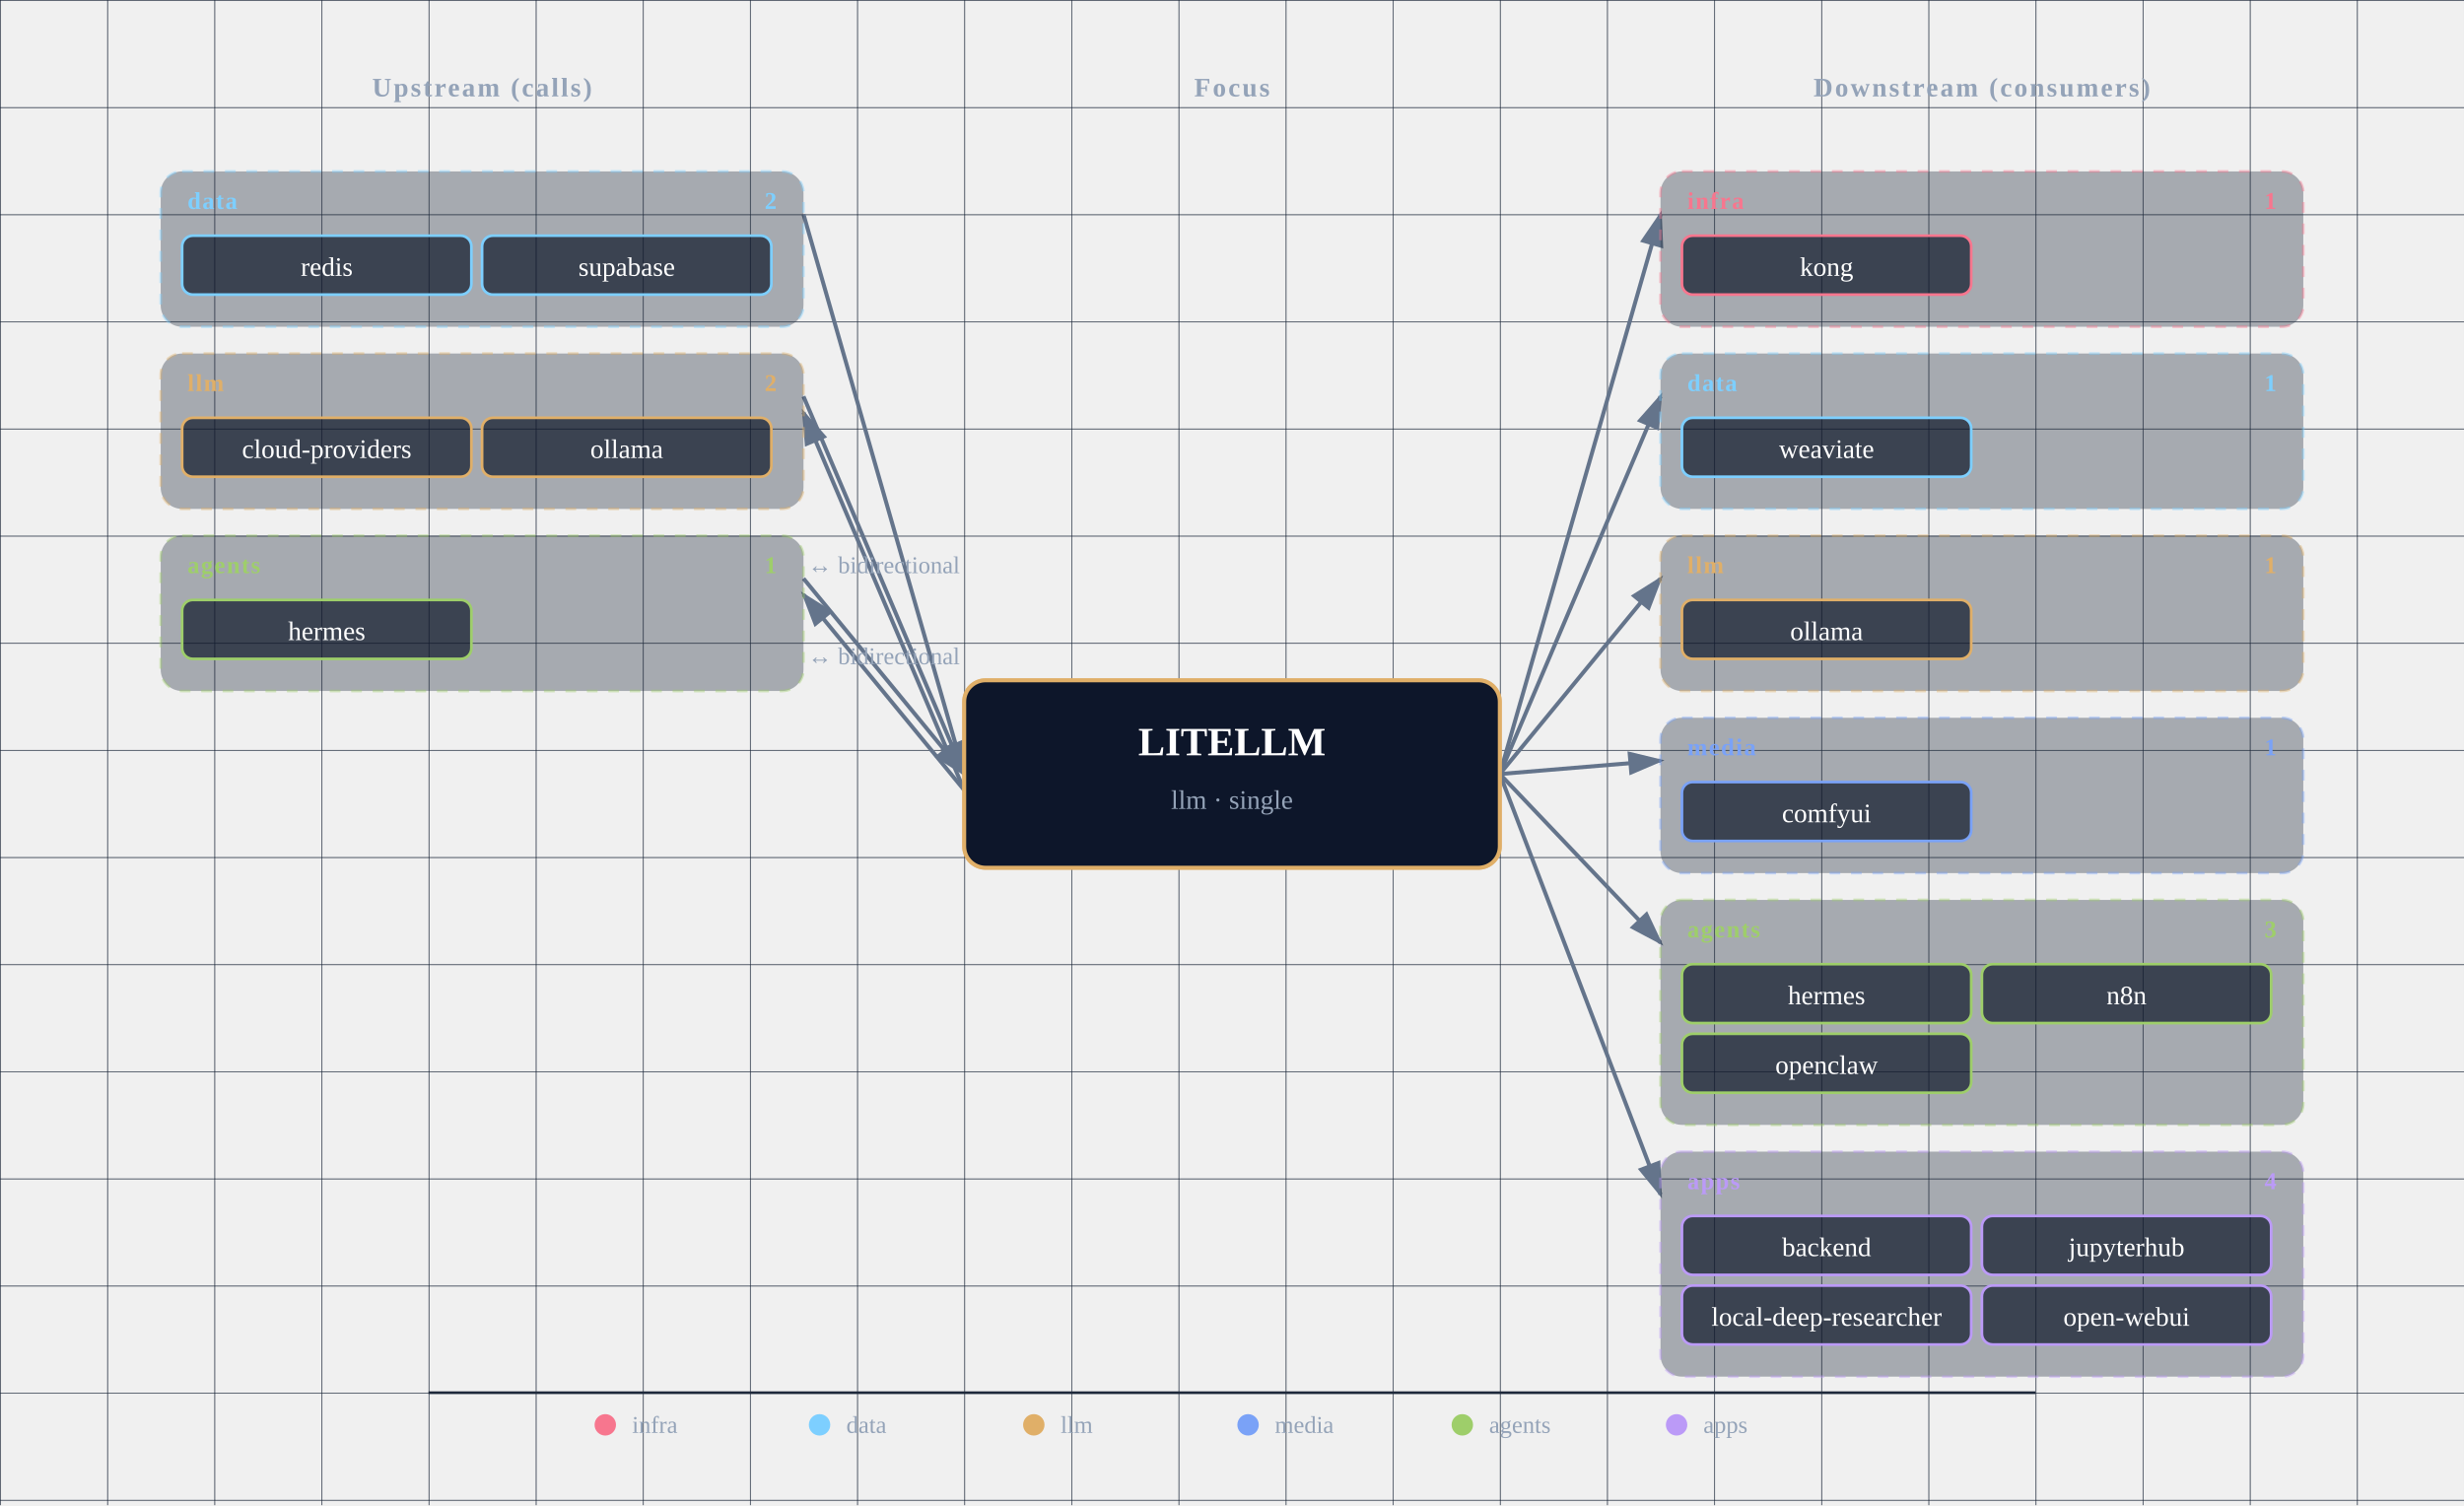
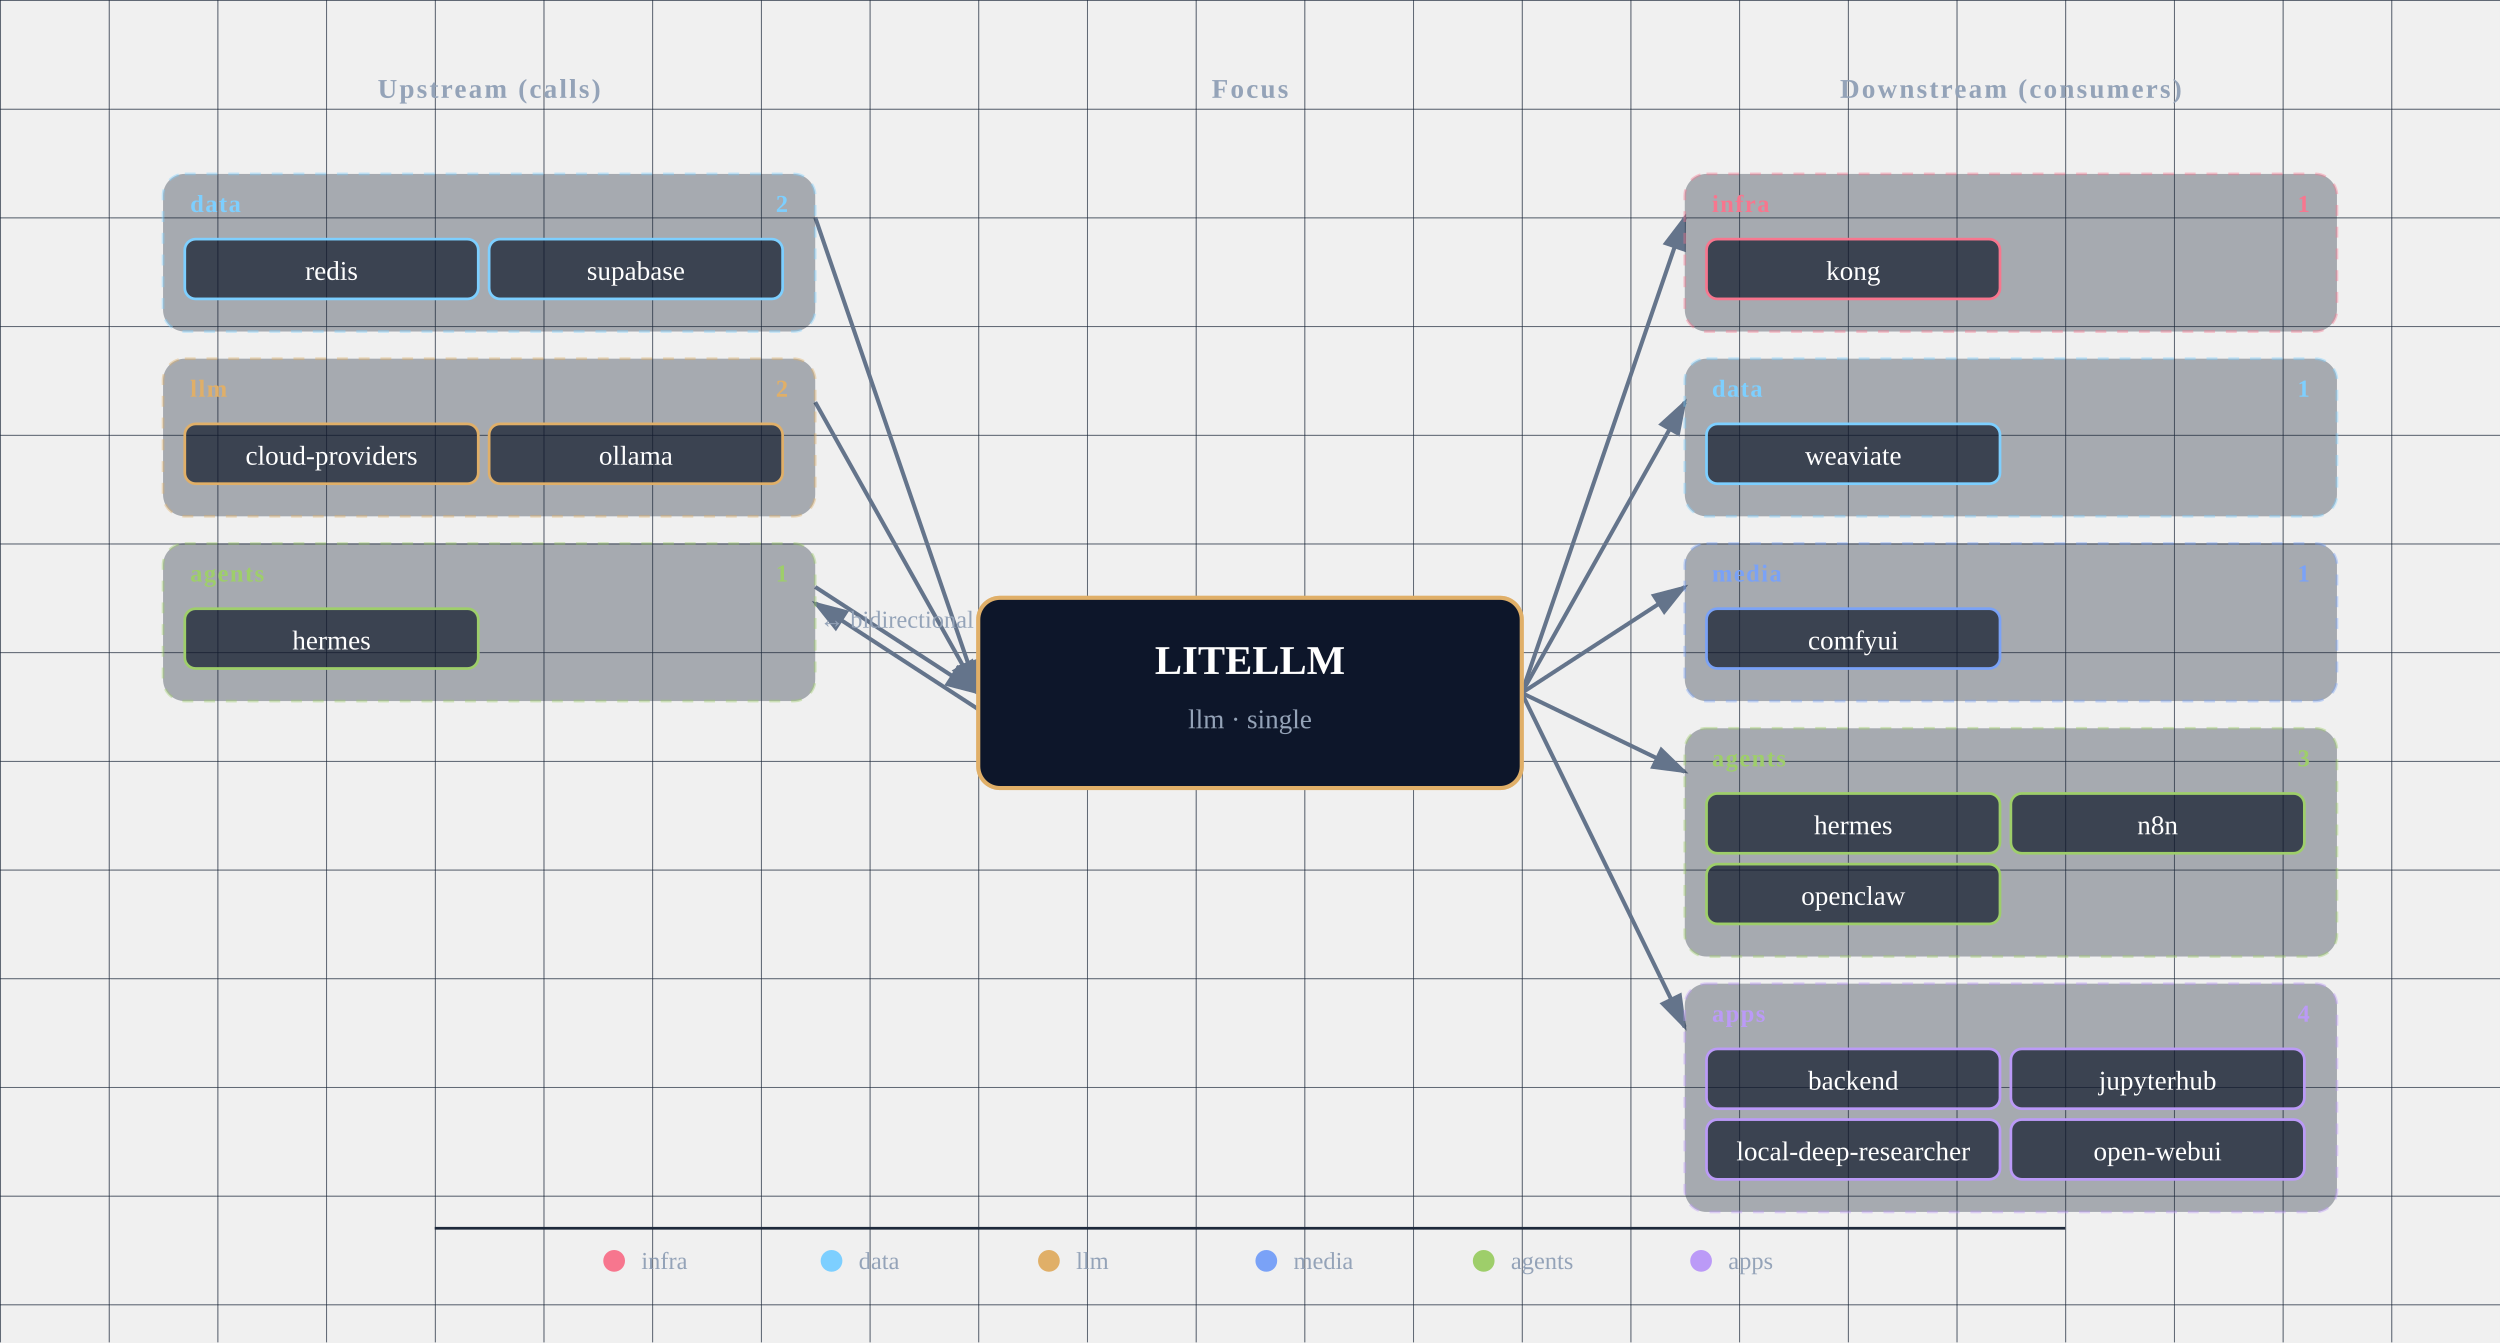
- <svg xmlns="http://www.w3.org/2000/svg" viewBox="0 0 920 562">
+ <svg xmlns="http://www.w3.org/2000/svg" viewBox="0 0 920 494">
  <defs>
    <pattern id="grid" width="40" height="40" patternUnits="userSpaceOnUse">
      <path d="M 40 0 L 0 0 0 40" fill="none" stroke="#1e293b" stroke-width="0.5" />
    </pattern>
    <marker id="arrowhead" markerWidth="9" markerHeight="6" refX="8" refY="3" orient="auto">
      <polygon points="0 0, 9 3, 0 6" fill="#64748b" />
    </marker>
    <filter id="focus-glow" x="-50%" y="-50%" width="200%" height="200%">
      <feGaussianBlur in="SourceAlpha" stdDeviation="6" />
      <feFlood flood-color="#e0af68" flood-opacity="0.6" />
      <feComposite in2="SourceAlpha" operator="in" />
      <feMerge>
        <feMergeNode />
        <feMergeNode in="SourceGraphic" />
      </feMerge>
    </filter>
  </defs>
-   <rect width="920" height="562" fill="url(#grid)" />
+   <rect width="920" height="494" fill="url(#grid)" />
  <text x="180" y="36" fill="#94a3b8" font-size="10" font-weight="600" text-anchor="middle" letter-spacing="0.08em">Upstream (calls)</text>
  <text x="460" y="36" fill="#94a3b8" font-size="10" font-weight="600" text-anchor="middle" letter-spacing="0.08em">Focus</text>
  <text x="740" y="36" fill="#94a3b8" font-size="10" font-weight="600" text-anchor="middle" letter-spacing="0.08em">Downstream (consumers)</text>
-   <line x1="300" y1="80" x2="360" y2="289" stroke="#64748b" stroke-width="1.5" marker-end="url(#arrowhead)" />
-   <line x1="300" y1="148" x2="360" y2="289" stroke="#64748b" stroke-width="1.5" marker-end="url(#arrowhead)" />
-   <line x1="360" y1="295" x2="300" y2="154" stroke="#64748b" stroke-width="1.5" marker-end="url(#arrowhead)" />
-   <text x="330" y="214" fill="#94a3b8" font-size="9" text-anchor="middle">↔ bidirectional</text>
-   <line x1="300" y1="216" x2="360" y2="289" stroke="#64748b" stroke-width="1.5" marker-end="url(#arrowhead)" />
-   <line x1="360" y1="295" x2="300" y2="222" stroke="#64748b" stroke-width="1.5" marker-end="url(#arrowhead)" />
-   <text x="330" y="248" fill="#94a3b8" font-size="9" text-anchor="middle">↔ bidirectional</text>
-   <line x1="560" y1="289" x2="620" y2="80" stroke="#64748b" stroke-width="1.5" marker-end="url(#arrowhead)" />
-   <line x1="560" y1="289" x2="620" y2="148" stroke="#64748b" stroke-width="1.5" marker-end="url(#arrowhead)" />
-   <line x1="560" y1="289" x2="620" y2="216" stroke="#64748b" stroke-width="1.5" marker-end="url(#arrowhead)" />
-   <line x1="560" y1="289" x2="620" y2="284" stroke="#64748b" stroke-width="1.5" marker-end="url(#arrowhead)" />
-   <line x1="560" y1="289" x2="620" y2="352" stroke="#64748b" stroke-width="1.5" marker-end="url(#arrowhead)" />
-   <line x1="560" y1="289" x2="620" y2="446" stroke="#64748b" stroke-width="1.5" marker-end="url(#arrowhead)" />
+   <line x1="300" y1="80" x2="360" y2="255" stroke="#64748b" stroke-width="1.5" marker-end="url(#arrowhead)" />
+   <line x1="300" y1="148" x2="360" y2="255" stroke="#64748b" stroke-width="1.5" marker-end="url(#arrowhead)" />
+   <line x1="300" y1="216" x2="360" y2="255" stroke="#64748b" stroke-width="1.5" marker-end="url(#arrowhead)" />
+   <line x1="360" y1="261" x2="300" y2="222" stroke="#64748b" stroke-width="1.5" marker-end="url(#arrowhead)" />
+   <text x="330" y="231" fill="#94a3b8" font-size="9" text-anchor="middle">↔ bidirectional</text>
+   <line x1="560" y1="255" x2="620" y2="80" stroke="#64748b" stroke-width="1.5" marker-end="url(#arrowhead)" />
+   <line x1="560" y1="255" x2="620" y2="148" stroke="#64748b" stroke-width="1.5" marker-end="url(#arrowhead)" />
+   <line x1="560" y1="255" x2="620" y2="216" stroke="#64748b" stroke-width="1.5" marker-end="url(#arrowhead)" />
+   <line x1="560" y1="255" x2="620" y2="284" stroke="#64748b" stroke-width="1.5" marker-end="url(#arrowhead)" />
+   <line x1="560" y1="255" x2="620" y2="378" stroke="#64748b" stroke-width="1.5" marker-end="url(#arrowhead)" />
  <g>
    <g class="cluster">
      <rect x="60" y="64" width="240" height="58" rx="8" fill="rgba(30,41,59,0.35)" stroke="#7dcfff" stroke-width="1" stroke-dasharray="4,4" stroke-opacity="0.4" />
      <text x="70" y="78" fill="#7dcfff" font-size="9" font-weight="700" text-anchor="start" style="letter-spacing:0.06em;text-transform:uppercase;">data</text>
      <text x="290" y="78" fill="#7dcfff" font-size="9" font-weight="600" text-anchor="end">2</text>
    </g>
    <g>
      <rect x="68" y="88" width="108" height="22" rx="4" fill="rgba(15,23,42,0.7)" stroke="#7dcfff" stroke-width="1" />
      <text x="122" y="103" fill="white" font-size="10" text-anchor="middle">redis</text>
    </g>
    <g>
      <rect x="180" y="88" width="108" height="22" rx="4" fill="rgba(15,23,42,0.7)" stroke="#7dcfff" stroke-width="1" />
      <text x="234" y="103" fill="white" font-size="10" text-anchor="middle">supabase</text>
    </g>
    <g class="cluster">
      <rect x="60" y="132" width="240" height="58" rx="8" fill="rgba(30,41,59,0.35)" stroke="#e0af68" stroke-width="1" stroke-dasharray="4,4" stroke-opacity="0.4" />
      <text x="70" y="146" fill="#e0af68" font-size="9" font-weight="700" text-anchor="start" style="letter-spacing:0.06em;text-transform:uppercase;">llm</text>
      <text x="290" y="146" fill="#e0af68" font-size="9" font-weight="600" text-anchor="end">2</text>
    </g>
    <g>
      <rect x="68" y="156" width="108" height="22" rx="4" fill="rgba(15,23,42,0.7)" stroke="#e0af68" stroke-width="1" />
      <text x="122" y="171" fill="white" font-size="10" text-anchor="middle">cloud-providers</text>
    </g>
    <g>
      <rect x="180" y="156" width="108" height="22" rx="4" fill="rgba(15,23,42,0.7)" stroke="#e0af68" stroke-width="1" />
      <text x="234" y="171" fill="white" font-size="10" text-anchor="middle">ollama</text>
    </g>
    <g class="cluster">
      <rect x="60" y="200" width="240" height="58" rx="8" fill="rgba(30,41,59,0.35)" stroke="#9ece6a" stroke-width="1" stroke-dasharray="4,4" stroke-opacity="0.4" />
      <text x="70" y="214" fill="#9ece6a" font-size="9" font-weight="700" text-anchor="start" style="letter-spacing:0.06em;text-transform:uppercase;">agents</text>
      <text x="290" y="214" fill="#9ece6a" font-size="9" font-weight="600" text-anchor="end">1</text>
    </g>
    <g>
      <rect x="68" y="224" width="108" height="22" rx="4" fill="rgba(15,23,42,0.7)" stroke="#9ece6a" stroke-width="1" />
      <text x="122" y="239" fill="white" font-size="10" text-anchor="middle">hermes</text>
    </g>
  </g>
  <g>
    <g class="cluster">
      <rect x="620" y="64" width="240" height="58" rx="8" fill="rgba(30,41,59,0.35)" stroke="#f7768e" stroke-width="1" stroke-dasharray="4,4" stroke-opacity="0.4" />
      <text x="630" y="78" fill="#f7768e" font-size="9" font-weight="700" text-anchor="start" style="letter-spacing:0.06em;text-transform:uppercase;">infra</text>
      <text x="850" y="78" fill="#f7768e" font-size="9" font-weight="600" text-anchor="end">1</text>
    </g>
    <g>
      <rect x="628" y="88" width="108" height="22" rx="4" fill="rgba(15,23,42,0.7)" stroke="#f7768e" stroke-width="1" />
      <text x="682" y="103" fill="white" font-size="10" text-anchor="middle">kong</text>
    </g>
    <g class="cluster">
      <rect x="620" y="132" width="240" height="58" rx="8" fill="rgba(30,41,59,0.35)" stroke="#7dcfff" stroke-width="1" stroke-dasharray="4,4" stroke-opacity="0.4" />
      <text x="630" y="146" fill="#7dcfff" font-size="9" font-weight="700" text-anchor="start" style="letter-spacing:0.06em;text-transform:uppercase;">data</text>
      <text x="850" y="146" fill="#7dcfff" font-size="9" font-weight="600" text-anchor="end">1</text>
    </g>
    <g>
      <rect x="628" y="156" width="108" height="22" rx="4" fill="rgba(15,23,42,0.7)" stroke="#7dcfff" stroke-width="1" />
      <text x="682" y="171" fill="white" font-size="10" text-anchor="middle">weaviate</text>
    </g>
    <g class="cluster">
-       <rect x="620" y="200" width="240" height="58" rx="8" fill="rgba(30,41,59,0.35)" stroke="#e0af68" stroke-width="1" stroke-dasharray="4,4" stroke-opacity="0.4" />
-       <text x="630" y="214" fill="#e0af68" font-size="9" font-weight="700" text-anchor="start" style="letter-spacing:0.06em;text-transform:uppercase;">llm</text>
-       <text x="850" y="214" fill="#e0af68" font-size="9" font-weight="600" text-anchor="end">1</text>
+       <rect x="620" y="200" width="240" height="58" rx="8" fill="rgba(30,41,59,0.35)" stroke="#7aa2f7" stroke-width="1" stroke-dasharray="4,4" stroke-opacity="0.4" />
+       <text x="630" y="214" fill="#7aa2f7" font-size="9" font-weight="700" text-anchor="start" style="letter-spacing:0.06em;text-transform:uppercase;">media</text>
+       <text x="850" y="214" fill="#7aa2f7" font-size="9" font-weight="600" text-anchor="end">1</text>
    </g>
    <g>
-       <rect x="628" y="224" width="108" height="22" rx="4" fill="rgba(15,23,42,0.7)" stroke="#e0af68" stroke-width="1" />
-       <text x="682" y="239" fill="white" font-size="10" text-anchor="middle">ollama</text>
+       <rect x="628" y="224" width="108" height="22" rx="4" fill="rgba(15,23,42,0.7)" stroke="#7aa2f7" stroke-width="1" />
+       <text x="682" y="239" fill="white" font-size="10" text-anchor="middle">comfyui</text>
    </g>
    <g class="cluster">
-       <rect x="620" y="268" width="240" height="58" rx="8" fill="rgba(30,41,59,0.35)" stroke="#7aa2f7" stroke-width="1" stroke-dasharray="4,4" stroke-opacity="0.4" />
-       <text x="630" y="282" fill="#7aa2f7" font-size="9" font-weight="700" text-anchor="start" style="letter-spacing:0.06em;text-transform:uppercase;">media</text>
-       <text x="850" y="282" fill="#7aa2f7" font-size="9" font-weight="600" text-anchor="end">1</text>
+       <rect x="620" y="268" width="240" height="84" rx="8" fill="rgba(30,41,59,0.35)" stroke="#9ece6a" stroke-width="1" stroke-dasharray="4,4" stroke-opacity="0.4" />
+       <text x="630" y="282" fill="#9ece6a" font-size="9" font-weight="700" text-anchor="start" style="letter-spacing:0.06em;text-transform:uppercase;">agents</text>
+       <text x="850" y="282" fill="#9ece6a" font-size="9" font-weight="600" text-anchor="end">3</text>
    </g>
    <g>
-       <rect x="628" y="292" width="108" height="22" rx="4" fill="rgba(15,23,42,0.7)" stroke="#7aa2f7" stroke-width="1" />
-       <text x="682" y="307" fill="white" font-size="10" text-anchor="middle">comfyui</text>
+       <rect x="628" y="292" width="108" height="22" rx="4" fill="rgba(15,23,42,0.7)" stroke="#9ece6a" stroke-width="1" />
+       <text x="682" y="307" fill="white" font-size="10" text-anchor="middle">hermes</text>
+     </g>
+     <g>
+       <rect x="740" y="292" width="108" height="22" rx="4" fill="rgba(15,23,42,0.7)" stroke="#9ece6a" stroke-width="1" />
+       <text x="794" y="307" fill="white" font-size="10" text-anchor="middle">n8n</text>
+     </g>
+     <g>
+       <rect x="628" y="318" width="108" height="22" rx="4" fill="rgba(15,23,42,0.7)" stroke="#9ece6a" stroke-width="1" />
+       <text x="682" y="333" fill="white" font-size="10" text-anchor="middle">openclaw</text>
    </g>
    <g class="cluster">
-       <rect x="620" y="336" width="240" height="84" rx="8" fill="rgba(30,41,59,0.35)" stroke="#9ece6a" stroke-width="1" stroke-dasharray="4,4" stroke-opacity="0.4" />
-       <text x="630" y="350" fill="#9ece6a" font-size="9" font-weight="700" text-anchor="start" style="letter-spacing:0.06em;text-transform:uppercase;">agents</text>
-       <text x="850" y="350" fill="#9ece6a" font-size="9" font-weight="600" text-anchor="end">3</text>
+       <rect x="620" y="362" width="240" height="84" rx="8" fill="rgba(30,41,59,0.35)" stroke="#bb9af7" stroke-width="1" stroke-dasharray="4,4" stroke-opacity="0.4" />
+       <text x="630" y="376" fill="#bb9af7" font-size="9" font-weight="700" text-anchor="start" style="letter-spacing:0.06em;text-transform:uppercase;">apps</text>
+       <text x="850" y="376" fill="#bb9af7" font-size="9" font-weight="600" text-anchor="end">4</text>
    </g>
    <g>
-       <rect x="628" y="360" width="108" height="22" rx="4" fill="rgba(15,23,42,0.7)" stroke="#9ece6a" stroke-width="1" />
-       <text x="682" y="375" fill="white" font-size="10" text-anchor="middle">hermes</text>
+       <rect x="628" y="386" width="108" height="22" rx="4" fill="rgba(15,23,42,0.7)" stroke="#bb9af7" stroke-width="1" />
+       <text x="682" y="401" fill="white" font-size="10" text-anchor="middle">backend</text>
    </g>
    <g>
-       <rect x="740" y="360" width="108" height="22" rx="4" fill="rgba(15,23,42,0.7)" stroke="#9ece6a" stroke-width="1" />
-       <text x="794" y="375" fill="white" font-size="10" text-anchor="middle">n8n</text>
+       <rect x="740" y="386" width="108" height="22" rx="4" fill="rgba(15,23,42,0.7)" stroke="#bb9af7" stroke-width="1" />
+       <text x="794" y="401" fill="white" font-size="10" text-anchor="middle">jupyterhub</text>
    </g>
    <g>
-       <rect x="628" y="386" width="108" height="22" rx="4" fill="rgba(15,23,42,0.7)" stroke="#9ece6a" stroke-width="1" />
-       <text x="682" y="401" fill="white" font-size="10" text-anchor="middle">openclaw</text>
-     </g>
-     <g class="cluster">
-       <rect x="620" y="430" width="240" height="84" rx="8" fill="rgba(30,41,59,0.35)" stroke="#bb9af7" stroke-width="1" stroke-dasharray="4,4" stroke-opacity="0.4" />
-       <text x="630" y="444" fill="#bb9af7" font-size="9" font-weight="700" text-anchor="start" style="letter-spacing:0.06em;text-transform:uppercase;">apps</text>
-       <text x="850" y="444" fill="#bb9af7" font-size="9" font-weight="600" text-anchor="end">4</text>
+       <rect x="628" y="412" width="108" height="22" rx="4" fill="rgba(15,23,42,0.7)" stroke="#bb9af7" stroke-width="1" />
+       <text x="682" y="427" fill="white" font-size="10" text-anchor="middle">local-deep-researcher</text>
    </g>
    <g>
-       <rect x="628" y="454" width="108" height="22" rx="4" fill="rgba(15,23,42,0.7)" stroke="#bb9af7" stroke-width="1" />
-       <text x="682" y="469" fill="white" font-size="10" text-anchor="middle">backend</text>
-     </g>
-     <g>
-       <rect x="740" y="454" width="108" height="22" rx="4" fill="rgba(15,23,42,0.7)" stroke="#bb9af7" stroke-width="1" />
-       <text x="794" y="469" fill="white" font-size="10" text-anchor="middle">jupyterhub</text>
-     </g>
-     <g>
-       <rect x="628" y="480" width="108" height="22" rx="4" fill="rgba(15,23,42,0.7)" stroke="#bb9af7" stroke-width="1" />
-       <text x="682" y="495" fill="white" font-size="10" text-anchor="middle">local-deep-researcher</text>
-     </g>
-     <g>
-       <rect x="740" y="480" width="108" height="22" rx="4" fill="rgba(15,23,42,0.7)" stroke="#bb9af7" stroke-width="1" />
-       <text x="794" y="495" fill="white" font-size="10" text-anchor="middle">open-webui</text>
+       <rect x="740" y="412" width="108" height="22" rx="4" fill="rgba(15,23,42,0.7)" stroke="#bb9af7" stroke-width="1" />
+       <text x="794" y="427" fill="white" font-size="10" text-anchor="middle">open-webui</text>
    </g>
  </g>
  <g class="focus" filter="url(#focus-glow)">
-     <rect x="360" y="254" width="200" height="70" rx="8" fill="#0f172a" stroke="#e0af68" stroke-width="1.5" />
-     <text x="460" y="282" fill="white" font-size="15" font-weight="700" text-anchor="middle">LITELLM</text>
-     <text x="460" y="302" fill="#94a3b8" font-size="10" text-anchor="middle">llm · single</text>
+     <rect x="360" y="220" width="200" height="70" rx="8" fill="#0f172a" stroke="#e0af68" stroke-width="1.5" />
+     <text x="460" y="248" fill="white" font-size="15" font-weight="700" text-anchor="middle">LITELLM</text>
+     <text x="460" y="268" fill="#94a3b8" font-size="10" text-anchor="middle">llm · single</text>
  </g>
  <g class="legend">
-     <line x1="160" y1="520" x2="760" y2="520" stroke="#1e293b" stroke-width="1" />
-     <circle cx="226" cy="532" r="4" fill="#f7768e" />
-     <text x="236" y="535" fill="#94a3b8" font-size="9" font-weight="400" text-anchor="start">infra</text>
-     <circle cx="306" cy="532" r="4" fill="#7dcfff" />
-     <text x="316" y="535" fill="#94a3b8" font-size="9" font-weight="400" text-anchor="start">data</text>
-     <circle cx="386" cy="532" r="4" fill="#e0af68" />
-     <text x="396" y="535" fill="#94a3b8" font-size="9" font-weight="400" text-anchor="start">llm</text>
-     <circle cx="466" cy="532" r="4" fill="#7aa2f7" />
-     <text x="476" y="535" fill="#94a3b8" font-size="9" font-weight="400" text-anchor="start">media</text>
-     <circle cx="546" cy="532" r="4" fill="#9ece6a" />
-     <text x="556" y="535" fill="#94a3b8" font-size="9" font-weight="400" text-anchor="start">agents</text>
-     <circle cx="626" cy="532" r="4" fill="#bb9af7" />
-     <text x="636" y="535" fill="#94a3b8" font-size="9" font-weight="400" text-anchor="start">apps</text>
+     <line x1="160" y1="452" x2="760" y2="452" stroke="#1e293b" stroke-width="1" />
+     <circle cx="226" cy="464" r="4" fill="#f7768e" />
+     <text x="236" y="467" fill="#94a3b8" font-size="9" font-weight="400" text-anchor="start">infra</text>
+     <circle cx="306" cy="464" r="4" fill="#7dcfff" />
+     <text x="316" y="467" fill="#94a3b8" font-size="9" font-weight="400" text-anchor="start">data</text>
+     <circle cx="386" cy="464" r="4" fill="#e0af68" />
+     <text x="396" y="467" fill="#94a3b8" font-size="9" font-weight="400" text-anchor="start">llm</text>
+     <circle cx="466" cy="464" r="4" fill="#7aa2f7" />
+     <text x="476" y="467" fill="#94a3b8" font-size="9" font-weight="400" text-anchor="start">media</text>
+     <circle cx="546" cy="464" r="4" fill="#9ece6a" />
+     <text x="556" y="467" fill="#94a3b8" font-size="9" font-weight="400" text-anchor="start">agents</text>
+     <circle cx="626" cy="464" r="4" fill="#bb9af7" />
+     <text x="636" y="467" fill="#94a3b8" font-size="9" font-weight="400" text-anchor="start">apps</text>
  </g>
</svg>
